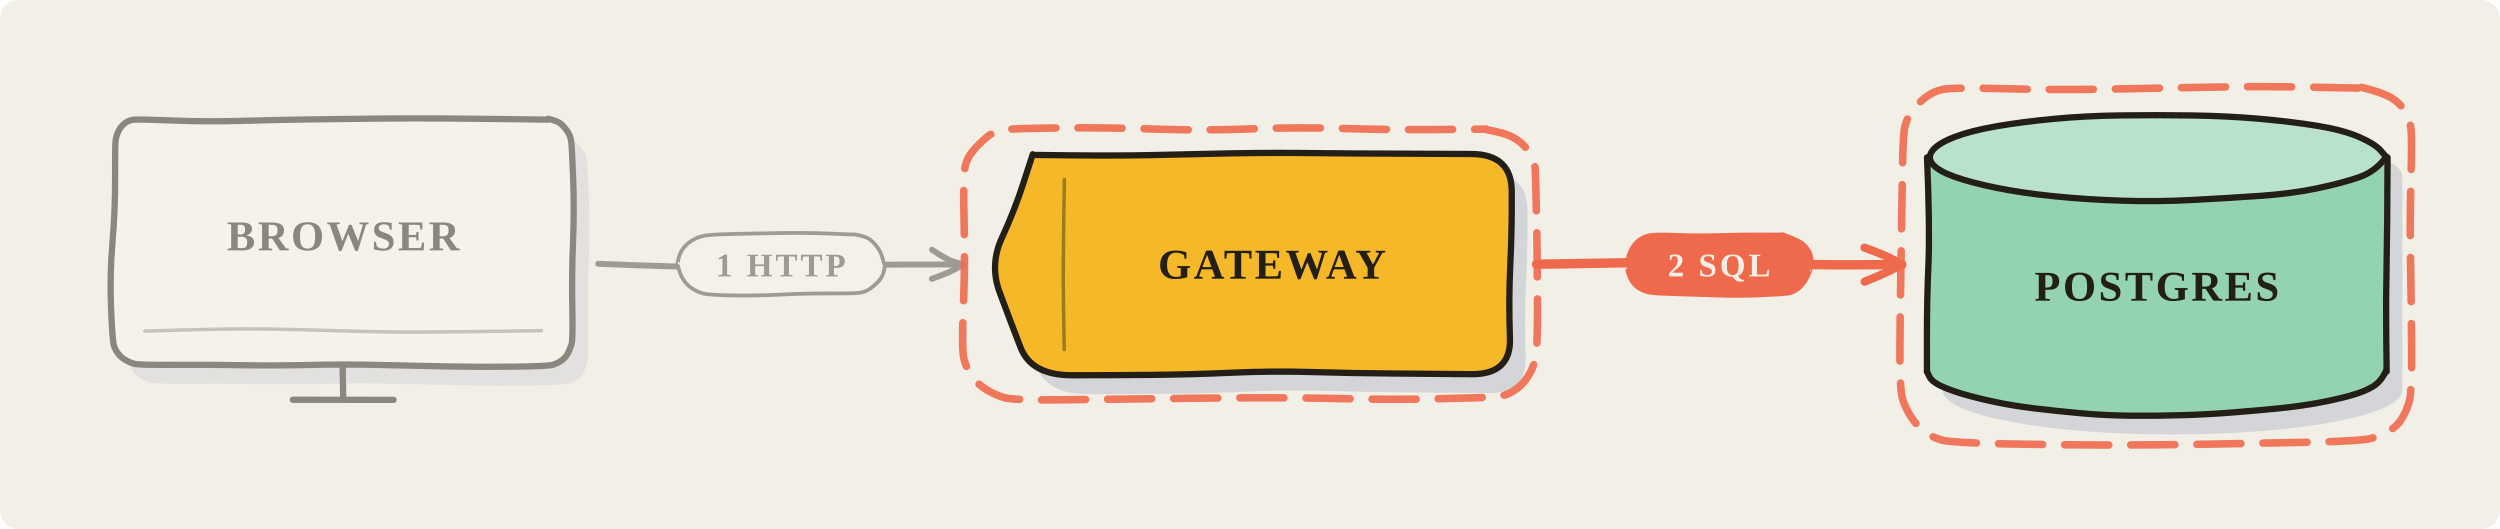
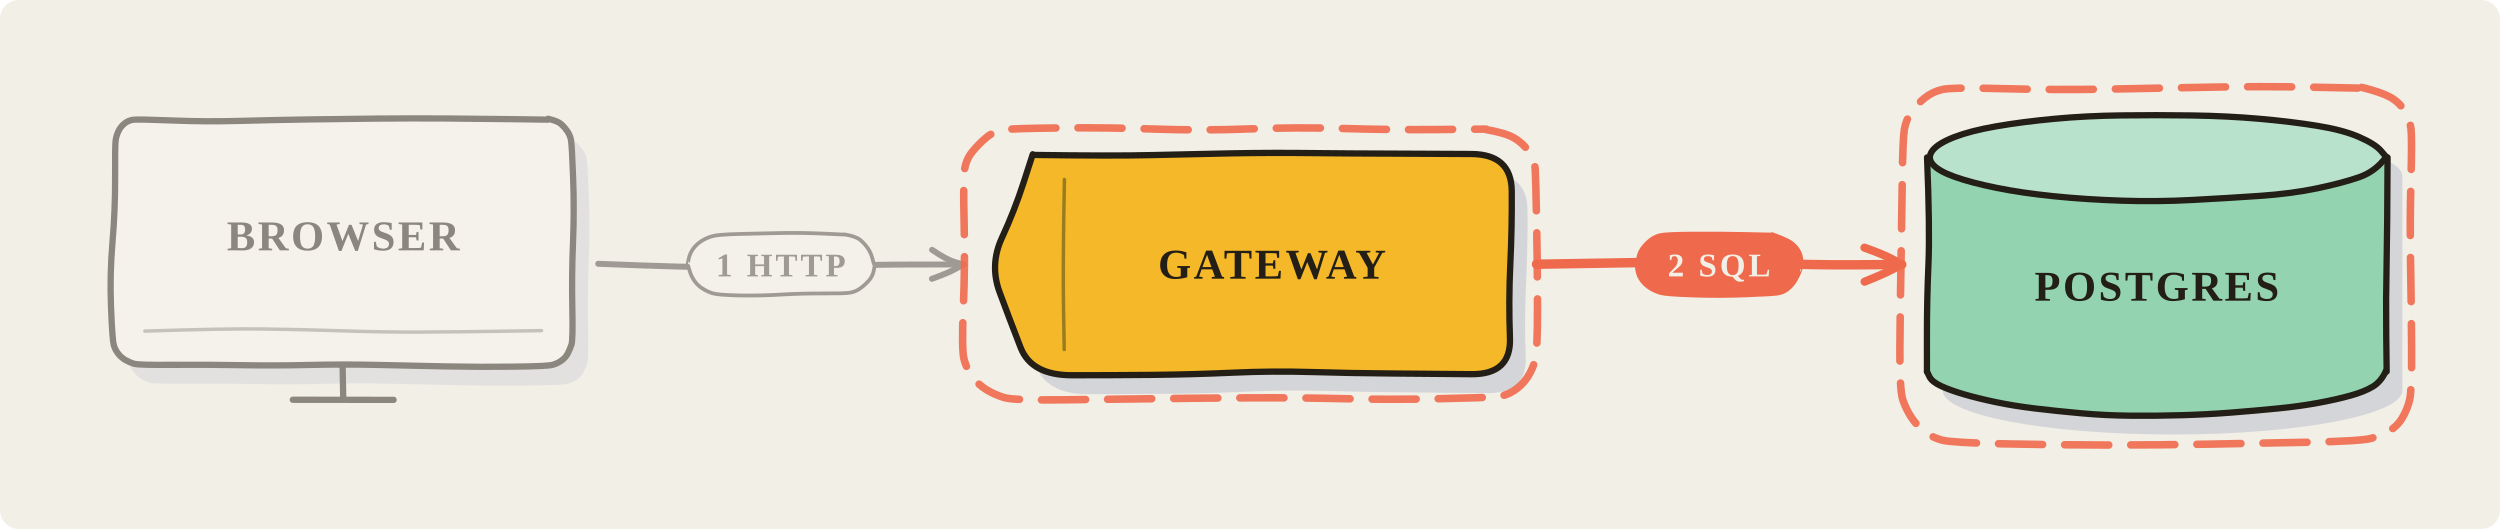
<svg xmlns="http://www.w3.org/2000/svg" viewBox="42.0 42.0 794.0 168.0" width="794" height="168">
  <rect x="42.0" y="42.0" width="794.0" height="168.0" fill="#f2efe7" rx="6" />
  <g transform="translate(14 14)">
    <g class="edge" data-edge="browser&gt;gateway" opacity="0.4">
      <path class="s" d="M218 111.78Q247 112.96 261.5 112.95Q276 112.94 290.5 112.48Q305 112.02 319.5 112.01L334 112" fill="none" stroke="#231e16" stroke-width="1.9" stroke-linejoin="round" stroke-linecap="round" />
      <path class="s" d="M324.03 107.35Q328.65 110.5 331.32 111.25L334 112" fill="none" stroke="#231e16" stroke-width="1.9" stroke-linejoin="round" stroke-linecap="round" />
      <path class="s" d="M323.98 116.55Q329.18 114.68 331.59 113.34L334 112" fill="none" stroke="#231e16" stroke-width="1.9" stroke-linejoin="round" stroke-linecap="round" />
      <g class="tag">
-         <path class="f" d="M299.3 102.42Q303.06 103.02 304.46 104.2Q305.87 105.37 306.89 106.88Q307.92 108.39 308.35 110.2Q308.78 112 308.97 112.04Q309.16 112.07 308.76 113.96Q308.36 115.84 307.13 117.2Q305.9 118.56 304.4 119.63Q302.91 120.71 301.1 120.97Q299.28 121.24 291.52 121.2Q283.76 121.17 276 121.56Q268.24 121.96 260.46 121.83Q252.68 121.69 250.96 121.12Q249.24 120.54 247.73 119.56Q246.22 118.57 245.21 117.08Q244.19 115.58 243.7 113.79Q243.22 112 243.15 111.99Q243.08 111.97 243.49 110.15Q243.89 108.33 245 106.88Q246.1 105.43 247.62 104.49Q249.14 103.54 250.93 103.02Q252.72 102.49 260.48 102.31Q268.24 102.14 276 102.01Q283.76 101.89 291.52 102.19L299.28 102.5Z" fill="#f8f6f0" />
-         <path class="s" d="M299.3 102.42Q303.06 103.02 304.46 104.2Q305.87 105.37 306.89 106.88Q307.92 108.39 308.35 110.2Q308.78 112 308.97 112.04Q309.16 112.07 308.76 113.96Q308.36 115.84 307.13 117.2Q305.9 118.56 304.4 119.63Q302.91 120.71 301.1 120.97Q299.28 121.24 291.52 121.2Q283.76 121.17 276 121.56Q268.24 121.96 260.46 121.83Q252.68 121.69 250.96 121.12Q249.24 120.54 247.73 119.56Q246.22 118.57 245.21 117.08Q244.19 115.58 243.7 113.79Q243.22 112 243.15 111.99Q243.08 111.97 243.49 110.15Q243.89 108.33 245 106.88Q246.1 105.43 247.62 104.49Q249.14 103.54 250.93 103.02Q252.72 102.49 260.48 102.31Q268.24 102.14 276 102.01Q283.76 101.89 291.52 102.19L299.28 102.5Z" fill="none" stroke="#231e16" stroke-width="1.2" stroke-linejoin="round" stroke-linecap="round" />
-         <text class="t" x="276" y="115.78" fill="#231e16" font-size="10.5" font-weight="700" text-anchor="middle" letter-spacing="0.09em">1  HTTP</text>
+         <path class="f" d="M296.05 102.42Q299.8 103.02 301.21 104.2Q302.62 105.37 303.64 106.88Q304.66 108.39 305.1 110.2Q305.53 112 305.72 112.04Q305.91 112.07 305.51 113.96Q305.11 115.84 303.87 117.2Q302.64 118.56 301.15 119.63Q299.65 120.71 297.84 120.97Q296.03 121.24 289.35 121.2Q282.68 121.17 276 121.56Q269.32 121.96 262.63 121.83Q255.93 121.69 254.21 121.12Q252.49 120.54 250.98 119.56Q249.48 118.57 248.46 117.08Q247.45 115.58 246.96 113.79Q246.47 112 246.4 111.99Q246.34 111.97 246.74 110.15Q247.15 108.33 248.25 106.88Q249.35 105.43 250.88 104.49Q252.4 103.54 254.18 103.02Q255.97 102.49 262.65 102.31Q269.32 102.14 276 102.01Q282.68 101.89 289.35 102.19L296.03 102.5Z" fill="#f8f6f0" />
+         <path class="s" d="M296.05 102.42Q299.8 103.02 301.21 104.2Q302.62 105.37 303.64 106.88Q304.66 108.39 305.1 110.2Q305.53 112 305.72 112.04Q305.91 112.07 305.51 113.96Q305.11 115.84 303.87 117.2Q302.64 118.56 301.15 119.63Q299.65 120.71 297.84 120.97Q296.03 121.24 289.35 121.2Q282.68 121.17 276 121.56Q269.32 121.96 262.63 121.83Q255.93 121.69 254.21 121.12Q252.49 120.54 250.98 119.56Q249.48 118.57 248.46 117.08Q247.45 115.58 246.96 113.79Q246.47 112 246.4 111.99Q246.34 111.97 246.74 110.15Q247.15 108.33 248.25 106.88Q249.35 105.43 250.88 104.49Q252.4 103.54 254.18 103.02Q255.97 102.49 262.65 102.31Q269.32 102.14 276 102.01Q282.68 101.89 289.35 102.19L296.03 102.5Z" fill="none" stroke="#231e16" stroke-width="1.2" stroke-linejoin="round" stroke-linecap="round" />
+         <text class="t" x="276" y="115.78" fill="#231e16" font-size="10.5" font-weight="700" text-anchor="middle" letter-spacing="0.09em">1 HTTP</text>
      </g>
    </g>
    <g class="edge" data-edge="gateway&gt;postgres" opacity="1">
      <path class="s" d="M516 111.92Q545 111.47 559.5 111.21Q574 110.95 588.5 111.57Q603 112.2 617.5 112.1L632 112" fill="none" stroke="#ef6a4c" stroke-width="3" stroke-linejoin="round" stroke-linecap="round" />
      <path class="s" d="M620.15 106.66Q626.3 108.83 629.15 110.41L632 112" fill="none" stroke="#ef6a4c" stroke-width="2.6" stroke-linejoin="round" stroke-linecap="round" />
      <path class="s" d="M620.2 117.46Q626.24 115.03 629.12 113.52L632 112" fill="none" stroke="#ef6a4c" stroke-width="2.6" stroke-linejoin="round" stroke-linecap="round" />
      <g class="tag">
-         <path class="f" d="M594.06 102.35Q597.43 103.57 599.1 104.42Q600.76 105.27 601.94 106.79Q603.13 108.3 603.33 110.15Q603.53 112 603.57 112.01Q603.6 112.01 603.03 113.71Q602.45 115.4 601.54 116.96Q600.62 118.53 599.16 119.75Q597.7 120.96 595.87 121.23Q594.03 121.5 587.35 121.8Q580.68 122.1 574 121.87Q567.32 121.65 560.67 121.46Q554.02 121.27 552.2 120.99Q550.38 120.71 548.75 119.76Q547.12 118.81 546.17 117.22Q545.23 115.63 544.85 113.81Q544.47 112 544.5 112.01Q544.53 112.01 544.94 110.24Q545.34 108.46 546.26 106.81Q547.17 105.17 548.73 104.07Q550.29 102.98 552.13 102.67Q553.97 102.35 560.65 102.6Q567.32 102.85 574 102.65Q580.68 102.45 587.35 102.48L594.03 102.5Z" fill="#ef6a4c" />
-         <path class="s" d="M594.06 102.35Q597.43 103.57 599.1 104.42Q600.76 105.27 601.94 106.79Q603.13 108.3 603.33 110.15Q603.53 112 603.57 112.01Q603.6 112.01 603.03 113.71Q602.45 115.4 601.54 116.96Q600.62 118.53 599.16 119.75Q597.7 120.96 595.87 121.23Q594.03 121.5 587.35 121.8Q580.68 122.1 574 121.87Q567.32 121.65 560.67 121.46Q554.02 121.27 552.2 120.99Q550.38 120.71 548.75 119.76Q547.12 118.81 546.17 117.22Q545.23 115.63 544.85 113.81Q544.47 112 544.5 112.01Q544.53 112.01 544.94 110.24Q545.34 108.46 546.26 106.81Q547.17 105.17 548.73 104.07Q550.29 102.98 552.13 102.67Q553.97 102.35 560.65 102.6Q567.32 102.85 574 102.65Q580.68 102.45 587.35 102.48L594.03 102.5Z" fill="none" stroke="#ef6a4c" stroke-width="1.2" stroke-linejoin="round" stroke-linecap="round" />
-         <text class="t" x="574" y="115.78" fill="#f2efe7" font-size="10.5" font-weight="700" text-anchor="middle" letter-spacing="0.09em">2  SQL</text>
+         <path class="f" d="M590.8 102.35Q594.18 103.57 595.84 104.42Q597.5 105.27 598.69 106.79Q599.87 108.3 600.07 110.15Q600.28 112 600.31 112.01Q600.35 112.01 599.77 113.71Q599.2 115.4 598.28 116.96Q597.37 118.53 595.91 119.75Q594.45 120.96 592.61 121.23Q590.78 121.5 582.39 121.82Q574 122.15 565.61 121.86Q557.21 121.56 555.47 121.07Q553.72 120.58 552.15 119.63Q550.58 118.67 549.43 117.17Q548.29 115.67 548.01 113.83Q547.73 112 547.88 112.03Q548.04 112.06 548.27 110.23Q548.5 108.4 549.55 106.91Q550.6 105.43 552.08 104.26Q553.56 103.08 555.39 102.67Q557.23 102.25 565.61 102.19Q574 102.13 582.39 102.31L590.78 102.5Z" fill="#ef6a4c" />
+         <path class="s" d="M590.8 102.35Q594.18 103.57 595.84 104.42Q597.5 105.27 598.69 106.79Q599.87 108.3 600.07 110.15Q600.28 112 600.31 112.01Q600.35 112.01 599.77 113.71Q599.2 115.4 598.28 116.96Q597.37 118.53 595.91 119.75Q594.45 120.96 592.61 121.23Q590.78 121.5 582.39 121.82Q574 122.15 565.61 121.86Q557.21 121.56 555.47 121.07Q553.72 120.58 552.15 119.63Q550.58 118.67 549.43 117.17Q548.29 115.67 548.01 113.83Q547.73 112 547.88 112.03Q548.04 112.06 548.27 110.23Q548.5 108.4 549.55 106.91Q550.6 105.43 552.08 104.26Q553.56 103.08 555.39 102.67Q557.23 102.25 565.61 102.19Q574 102.13 582.39 102.31L590.78 102.5Z" fill="none" stroke="#ef6a4c" stroke-width="1.2" stroke-linejoin="round" stroke-linecap="round" />
+         <text class="t" x="574" y="115.78" fill="#f2efe7" font-size="10.5" font-weight="700" text-anchor="middle" letter-spacing="0.09em">2 SQL</text>
      </g>
    </g>
    <g class="node" data-node="browser" opacity="0.5">
      <g class="shadow" transform="translate(5 6)">
        <path class="f" d="M202.06 65.72Q205.18 66.43 206.29 67.47Q207.41 68.51 208.24 69.76Q209.06 71 209.35 72.5Q209.63 74 210.02 84.33Q210.41 94.67 209.99 105Q209.56 115.33 209.77 125.66Q209.98 136 209.51 137.41Q209.05 138.83 208.34 140.22Q207.62 141.61 206.35 142.51Q205.07 143.42 203.53 143.87Q202 144.32 191.17 144.45Q180.33 144.59 169.5 144.37Q158.67 144.15 147.83 143.9Q137 143.65 126.17 143.91Q115.33 144.17 104.5 143.98Q93.67 143.79 82.84 143.87Q72.01 143.96 70.57 143.53Q69.13 143.1 67.81 142.33Q66.5 141.55 65.52 140.31Q64.55 139.07 64.12 137.54Q63.69 136 63.26 125.67Q62.84 115.33 63.72 105Q64.6 94.67 64.56 84.38Q64.52 74.1 64.72 72.63Q64.93 71.15 65.6 69.7Q66.27 68.24 67.56 67.21Q68.85 66.18 70.43 66.02Q72 65.85 82.83 66.27Q93.67 66.7 104.5 66.39Q115.33 66.09 126.17 65.93Q137 65.77 147.83 65.66Q158.67 65.56 169.5 65.63Q180.33 65.7 191.17 65.85L202 66Z" fill="#41538f" opacity="0.17" />
      </g>
      <path class="f" d="M202.06 65.72Q205.18 66.43 206.29 67.47Q207.41 68.51 208.24 69.76Q209.06 71 209.35 72.5Q209.63 74 210.02 84.33Q210.41 94.67 209.99 105Q209.56 115.33 209.77 125.66Q209.98 136 209.51 137.41Q209.05 138.83 208.34 140.22Q207.62 141.61 206.35 142.51Q205.07 143.42 203.53 143.87Q202 144.32 191.17 144.45Q180.33 144.59 169.5 144.37Q158.67 144.15 147.83 143.9Q137 143.65 126.17 143.91Q115.33 144.17 104.5 143.98Q93.67 143.79 82.84 143.87Q72.01 143.96 70.57 143.53Q69.13 143.1 67.81 142.33Q66.5 141.55 65.52 140.31Q64.55 139.07 64.12 137.54Q63.69 136 63.26 125.67Q62.84 115.33 63.72 105Q64.6 94.67 64.56 84.38Q64.52 74.1 64.72 72.63Q64.93 71.15 65.6 69.7Q66.27 68.24 67.56 67.21Q68.85 66.18 70.43 66.02Q72 65.85 82.83 66.27Q93.67 66.7 104.5 66.39Q115.33 66.09 126.17 65.93Q137 65.77 147.83 65.66Q158.67 65.56 169.5 65.63Q180.33 65.7 191.17 65.85L202 66Z" fill="#f8f6f0" />
      <path class="s" d="M202.06 65.72Q205.18 66.43 206.29 67.47Q207.41 68.51 208.24 69.76Q209.06 71 209.35 72.5Q209.63 74 210.02 84.33Q210.41 94.67 209.99 105Q209.56 115.33 209.77 125.66Q209.98 136 209.51 137.41Q209.05 138.83 208.34 140.22Q207.62 141.61 206.35 142.51Q205.07 143.42 203.53 143.87Q202 144.32 191.17 144.45Q180.33 144.59 169.5 144.37Q158.67 144.15 147.83 143.9Q137 143.65 126.17 143.91Q115.33 144.17 104.5 143.98Q93.67 143.79 82.84 143.87Q72.01 143.96 70.57 143.53Q69.13 143.1 67.81 142.33Q66.5 141.55 65.52 140.31Q64.55 139.07 64.12 137.54Q63.69 136 63.26 125.67Q62.84 115.33 63.72 105Q64.6 94.67 64.56 84.38Q64.52 74.1 64.72 72.63Q64.93 71.15 65.6 69.7Q66.27 68.24 67.56 67.21Q68.85 66.18 70.43 66.02Q72 65.85 82.83 66.27Q93.67 66.7 104.5 66.39Q115.33 66.09 126.17 65.93Q137 65.77 147.83 65.66Q158.67 65.56 169.5 65.63Q180.33 65.7 191.17 65.85L202 66Z" fill="none" stroke="#231e16" stroke-width="2" stroke-linejoin="round" stroke-linecap="round" />
      <path class="s" d="M74 133.16Q99.2 132.32 111.8 132.49Q124.4 132.65 137 133.08Q149.6 133.52 162.2 133.46Q174.8 133.4 187.4 133.2L200 133" fill="none" stroke="#231e16" stroke-width="1.1" stroke-linejoin="round" stroke-linecap="round" opacity="0.45" />
      <path class="s" d="M136.81 144L137 154" fill="none" stroke="#231e16" stroke-width="2" stroke-linejoin="round" stroke-linecap="round" />
      <path class="s" d="M121 154.96L153 155" fill="none" stroke="#231e16" stroke-width="2" stroke-linejoin="round" stroke-linecap="round" />
      <text class="t" x="137" y="107.5" fill="#231e16" font-size="13.5" font-weight="700" text-anchor="middle" letter-spacing="0.06em">BROWSER</text>
    </g>
    <g class="node" data-node="gateway" opacity="1">
      <path class="s" d="M499.97 69.15Q506.13 70.21 508.9 71.83Q511.67 73.45 513.54 76.1Q515.41 78.75 515.59 81.88Q515.77 85 516.03 98.5Q516.3 112 516.31 125.53Q516.33 139.07 515.6 142.12Q514.87 145.18 513.13 147.81Q511.39 150.43 508.76 152.12Q506.13 153.8 503.06 154.05Q500 154.29 485 154.63Q470 154.98 455 154.63Q440 154.28 425 154.35Q410 154.42 395 154.62Q380 154.82 364.99 154.99Q349.97 155.15 347.04 154.3Q344.1 153.45 341.44 151.85Q338.77 150.26 336.86 147.72Q334.95 145.18 334.17 142.09Q333.39 139 333.96 125.5Q334.53 112 334.2 98.49Q333.87 84.97 334.36 81.8Q334.84 78.62 336.8 76.21Q338.75 73.79 341.25 71.69Q343.75 69.59 346.88 69.18Q350 68.77 365 68.63Q380 68.48 395 69Q410 69.52 425 68.94Q440 68.37 455 68.82Q470 69.27 485 69.14L500 69Z" fill="none" stroke="#ef6a4c" stroke-width="2.4" stroke-linejoin="round" stroke-linecap="round" stroke-dasharray="14 7" opacity="0.9" />
      <g class="shadow" transform="translate(5 6)">
        <path class="f" d="M356 77.2Q381.33 77.56 394 77.25Q406.67 76.93 419.33 76.7Q432 76.47 444.67 76.62Q457.33 76.76 470 76.79Q482.67 76.82 495.35 76.91Q508.03 77 508.13 88.67Q508.23 100.33 507.67 112Q507.12 123.67 507.56 135.32Q508 146.96 495.33 146.84Q482.67 146.72 470 146.62Q457.33 146.53 444.67 146.16Q432 145.79 419.33 146.37Q406.67 146.94 394 147.06Q381.33 147.18 368.45 147.18Q355.56 147.18 352.15 138.39Q348.74 129.61 345.49 120.85Q342.24 112.1 346.21 103.53Q350.18 94.97 353.09 85.99L356 77" fill="#41538f" opacity="0.17" />
      </g>
      <path class="f" d="M356 77.2Q381.33 77.56 394 77.25Q406.67 76.93 419.33 76.7Q432 76.47 444.67 76.62Q457.33 76.76 470 76.79Q482.67 76.82 495.35 76.91Q508.03 77 508.13 88.67Q508.23 100.33 507.67 112Q507.12 123.67 507.56 135.32Q508 146.96 495.33 146.84Q482.67 146.72 470 146.62Q457.33 146.53 444.67 146.16Q432 145.79 419.33 146.37Q406.67 146.94 394 147.06Q381.33 147.18 368.45 147.18Q355.56 147.18 352.15 138.39Q348.74 129.61 345.49 120.85Q342.24 112.1 346.21 103.53Q350.18 94.97 353.09 85.99L356 77" fill="#f4b829" />
      <path class="s" d="M356 77.2Q381.33 77.56 394 77.25Q406.67 76.93 419.33 76.7Q432 76.47 444.67 76.62Q457.33 76.76 470 76.79Q482.67 76.82 495.35 76.91Q508.03 77 508.13 88.67Q508.23 100.33 507.67 112Q507.12 123.67 507.56 135.32Q508 146.96 495.33 146.84Q482.67 146.72 470 146.62Q457.33 146.53 444.67 146.16Q432 145.79 419.33 146.37Q406.67 146.94 394 147.06Q381.33 147.18 368.45 147.18Q355.56 147.18 352.15 138.39Q348.74 129.61 345.49 120.85Q342.24 112.1 346.21 103.53Q350.18 94.97 353.09 85.99L356 77" fill="none" stroke="#231e16" stroke-width="2" stroke-linejoin="round" stroke-linecap="round" />
      <path class="s" d="M366.06 85Q365.54 112 365.77 125.5L366 139" fill="none" stroke="#4e4a18" stroke-width="1.1" stroke-linejoin="round" stroke-linecap="round" opacity="0.55" />
      <text class="t" x="432" y="116.5" fill="#231e16" font-size="13.5" font-weight="700" text-anchor="middle" letter-spacing="0.06em">GATEWAY</text>
    </g>
    <g class="node" data-node="postgres" opacity="1">
      <path class="s" d="M778.05 55.74Q784.11 57.24 786.98 58.78Q789.85 60.33 791.62 63.04Q793.38 65.76 793.73 68.88Q794.08 72 793.72 85.33Q793.35 98.67 793.6 112Q793.85 125.33 793.93 138.67Q794.02 152 793.3 155Q792.58 157.99 790.98 160.7Q789.38 163.41 786.71 164.9Q784.05 166.4 781.02 167.24Q778 168.08 761.75 168.44Q745.5 168.79 729.25 169.07Q713 169.35 696.75 169.34Q680.5 169.32 664.19 168.96Q647.88 168.59 644.81 167.79Q641.74 166.99 639.28 165.1Q636.82 163.22 635.11 160.65Q633.4 158.09 632.35 155.04Q631.3 152 631.4 138.67Q631.5 125.33 631.75 112Q632 98.67 632.16 85.36Q632.31 72.06 632.84 69.02Q633.36 65.97 635.13 63.49Q636.9 61 639.37 59.05Q641.85 57.09 644.93 56.41Q648 55.72 664.25 56.16Q680.5 56.6 696.75 56.32Q713 56.03 729.25 55.7Q745.5 55.36 761.75 55.68L778 56Z" fill="none" stroke="#ef6a4c" stroke-width="2.4" stroke-linejoin="round" stroke-linecap="round" stroke-dasharray="14 7" opacity="0.9" />
      <g class="shadow" transform="translate(5 6)">
        <path class="f" d="M640 78L640 146A73 14 0 0 0 786 146L786 78A73 14 0 0 0 640 78Z" fill="#41538f" opacity="0.17" />
      </g>
      <path class="f" d="M640 78L640 146A73 14 0 0 0 786 146L786 78A73 14 0 0 0 640 78Z" fill="#93d3b0" />
      <path class="f" d="M785.83 77.86Q782.48 82.46 777.26 84.28Q772.03 86.1 763.98 87.8Q755.93 89.5 745.74 90.21Q735.55 90.91 724.27 91.51Q713 92.11 701.72 91.73Q690.44 91.36 680.27 90.32Q670.1 89.29 662.06 87.65Q654.02 86.02 648.81 84.16Q643.6 82.3 641.82 80.17Q640.04 78.04 641.78 75.79Q643.52 73.54 648.71 71.53Q653.89 69.53 662 68.12Q670.1 66.71 680.27 65.75Q690.45 64.79 701.71 64.65Q712.98 64.5 724.26 64.67Q735.54 64.84 745.73 65.74Q755.91 66.64 764.07 67.98Q772.23 69.31 777.29 71.53Q782.34 73.74 784.17 75.87L786 78Z" fill="#b9e2cc" />
      <path class="s" d="M785.75 145.85Q784.23 149.22 781.55 150.82Q778.88 152.42 774.49 153.64Q770.1 154.87 764.31 155.94Q758.52 157.02 751.59 157.71Q744.66 158.4 736.95 159.01Q729.24 159.62 721.12 159.86Q713 160.1 704.87 160.03Q696.74 159.96 689.03 159.26Q681.33 158.57 674.41 157.74Q667.49 156.91 661.75 155.69Q656 154.48 651.66 153.2Q647.31 151.92 644.45 150.59Q641.59 149.26 640.79 147.63L640 146" fill="none" stroke="#231e16" stroke-width="2" stroke-linejoin="round" stroke-linecap="round" />
      <path class="s" d="M640.03 78Q640.96 100.67 640.47 112Q639.98 123.33 639.99 134.67L640 146" fill="none" stroke="#231e16" stroke-width="2" stroke-linejoin="round" stroke-linecap="round" />
      <path class="s" d="M786.29 78Q786.21 100.67 785.98 112Q785.74 123.33 785.87 134.67L786 146" fill="none" stroke="#231e16" stroke-width="2" stroke-linejoin="round" stroke-linecap="round" />
      <path class="s" d="M785.83 77.86Q782.48 82.46 777.26 84.28Q772.03 86.1 763.98 87.8Q755.93 89.5 745.74 90.21Q735.55 90.91 724.27 91.51Q713 92.11 701.72 91.73Q690.44 91.36 680.27 90.32Q670.1 89.29 662.06 87.65Q654.02 86.02 648.81 84.16Q643.6 82.3 641.82 80.17Q640.04 78.04 641.78 75.79Q643.52 73.54 648.71 71.53Q653.89 69.53 662 68.12Q670.1 66.71 680.27 65.75Q690.45 64.79 701.71 64.65Q712.98 64.5 724.26 64.67Q735.54 64.84 745.73 65.74Q755.91 66.64 764.07 67.98Q772.23 69.31 777.29 71.53Q782.34 73.74 784.17 75.87L786 78Z" fill="none" stroke="#231e16" stroke-width="2" stroke-linejoin="round" stroke-linecap="round" />
      <text class="t" x="713" y="123.5" fill="#231e16" font-size="13.5" font-weight="700" text-anchor="middle" letter-spacing="0.06em">POSTGRES</text>
    </g>
  </g>
</svg>
